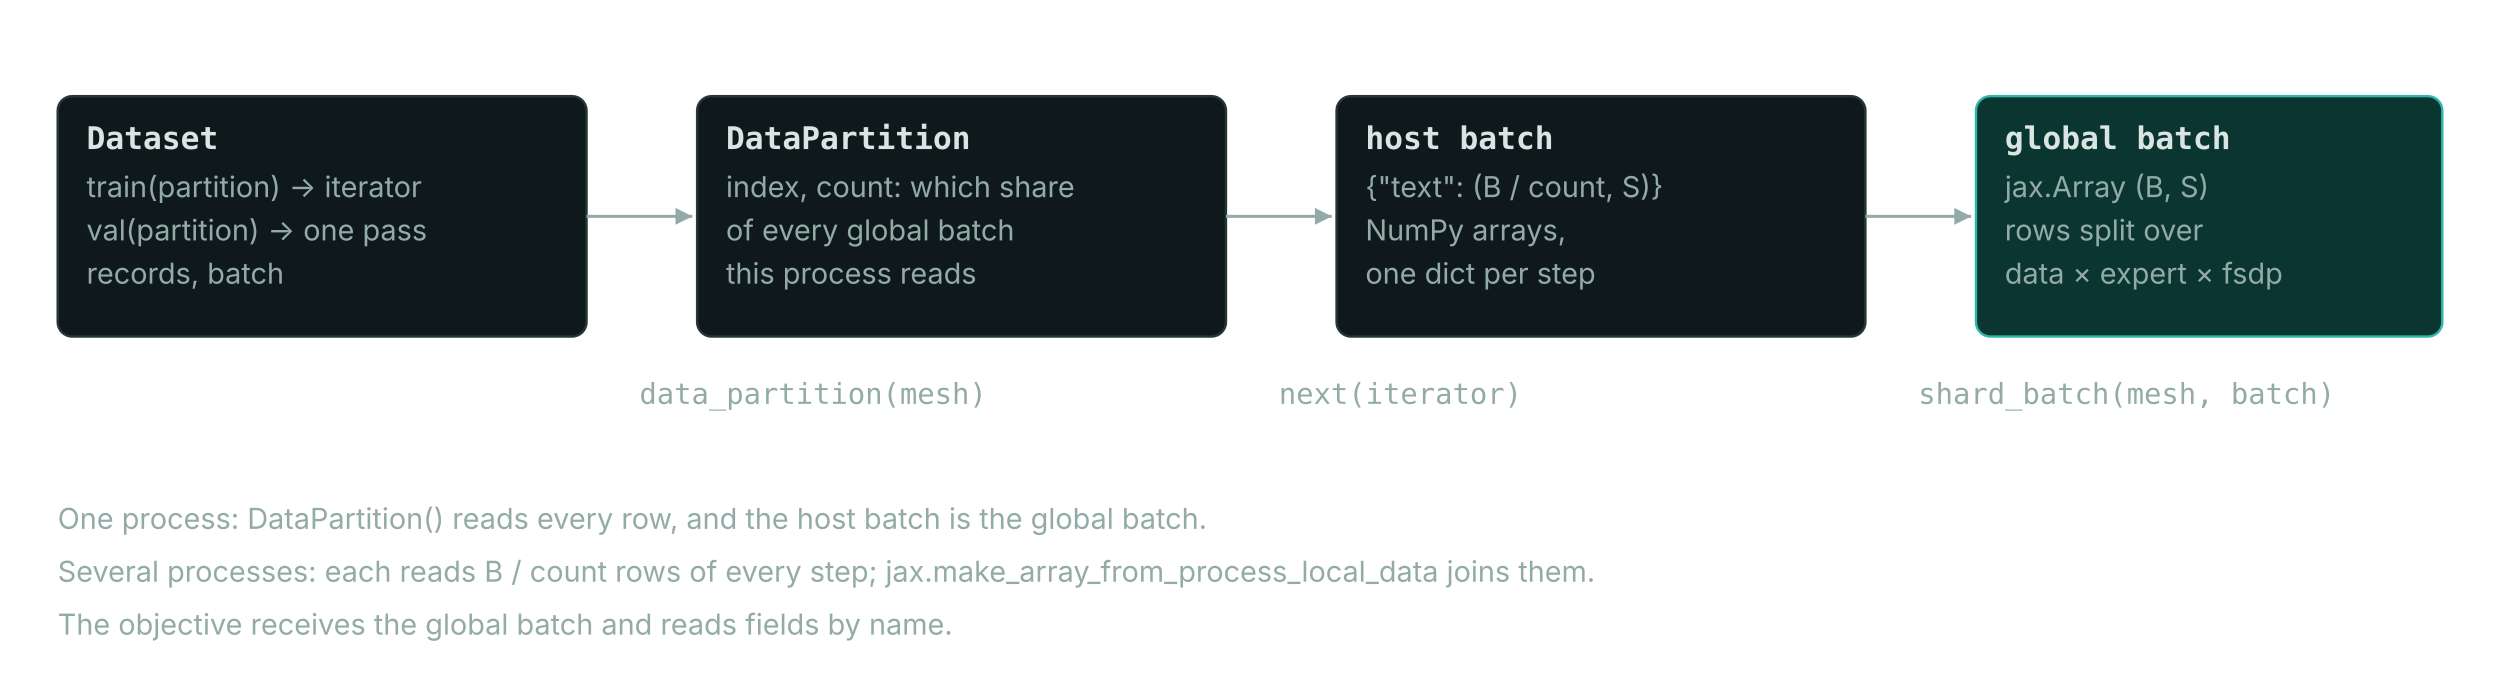
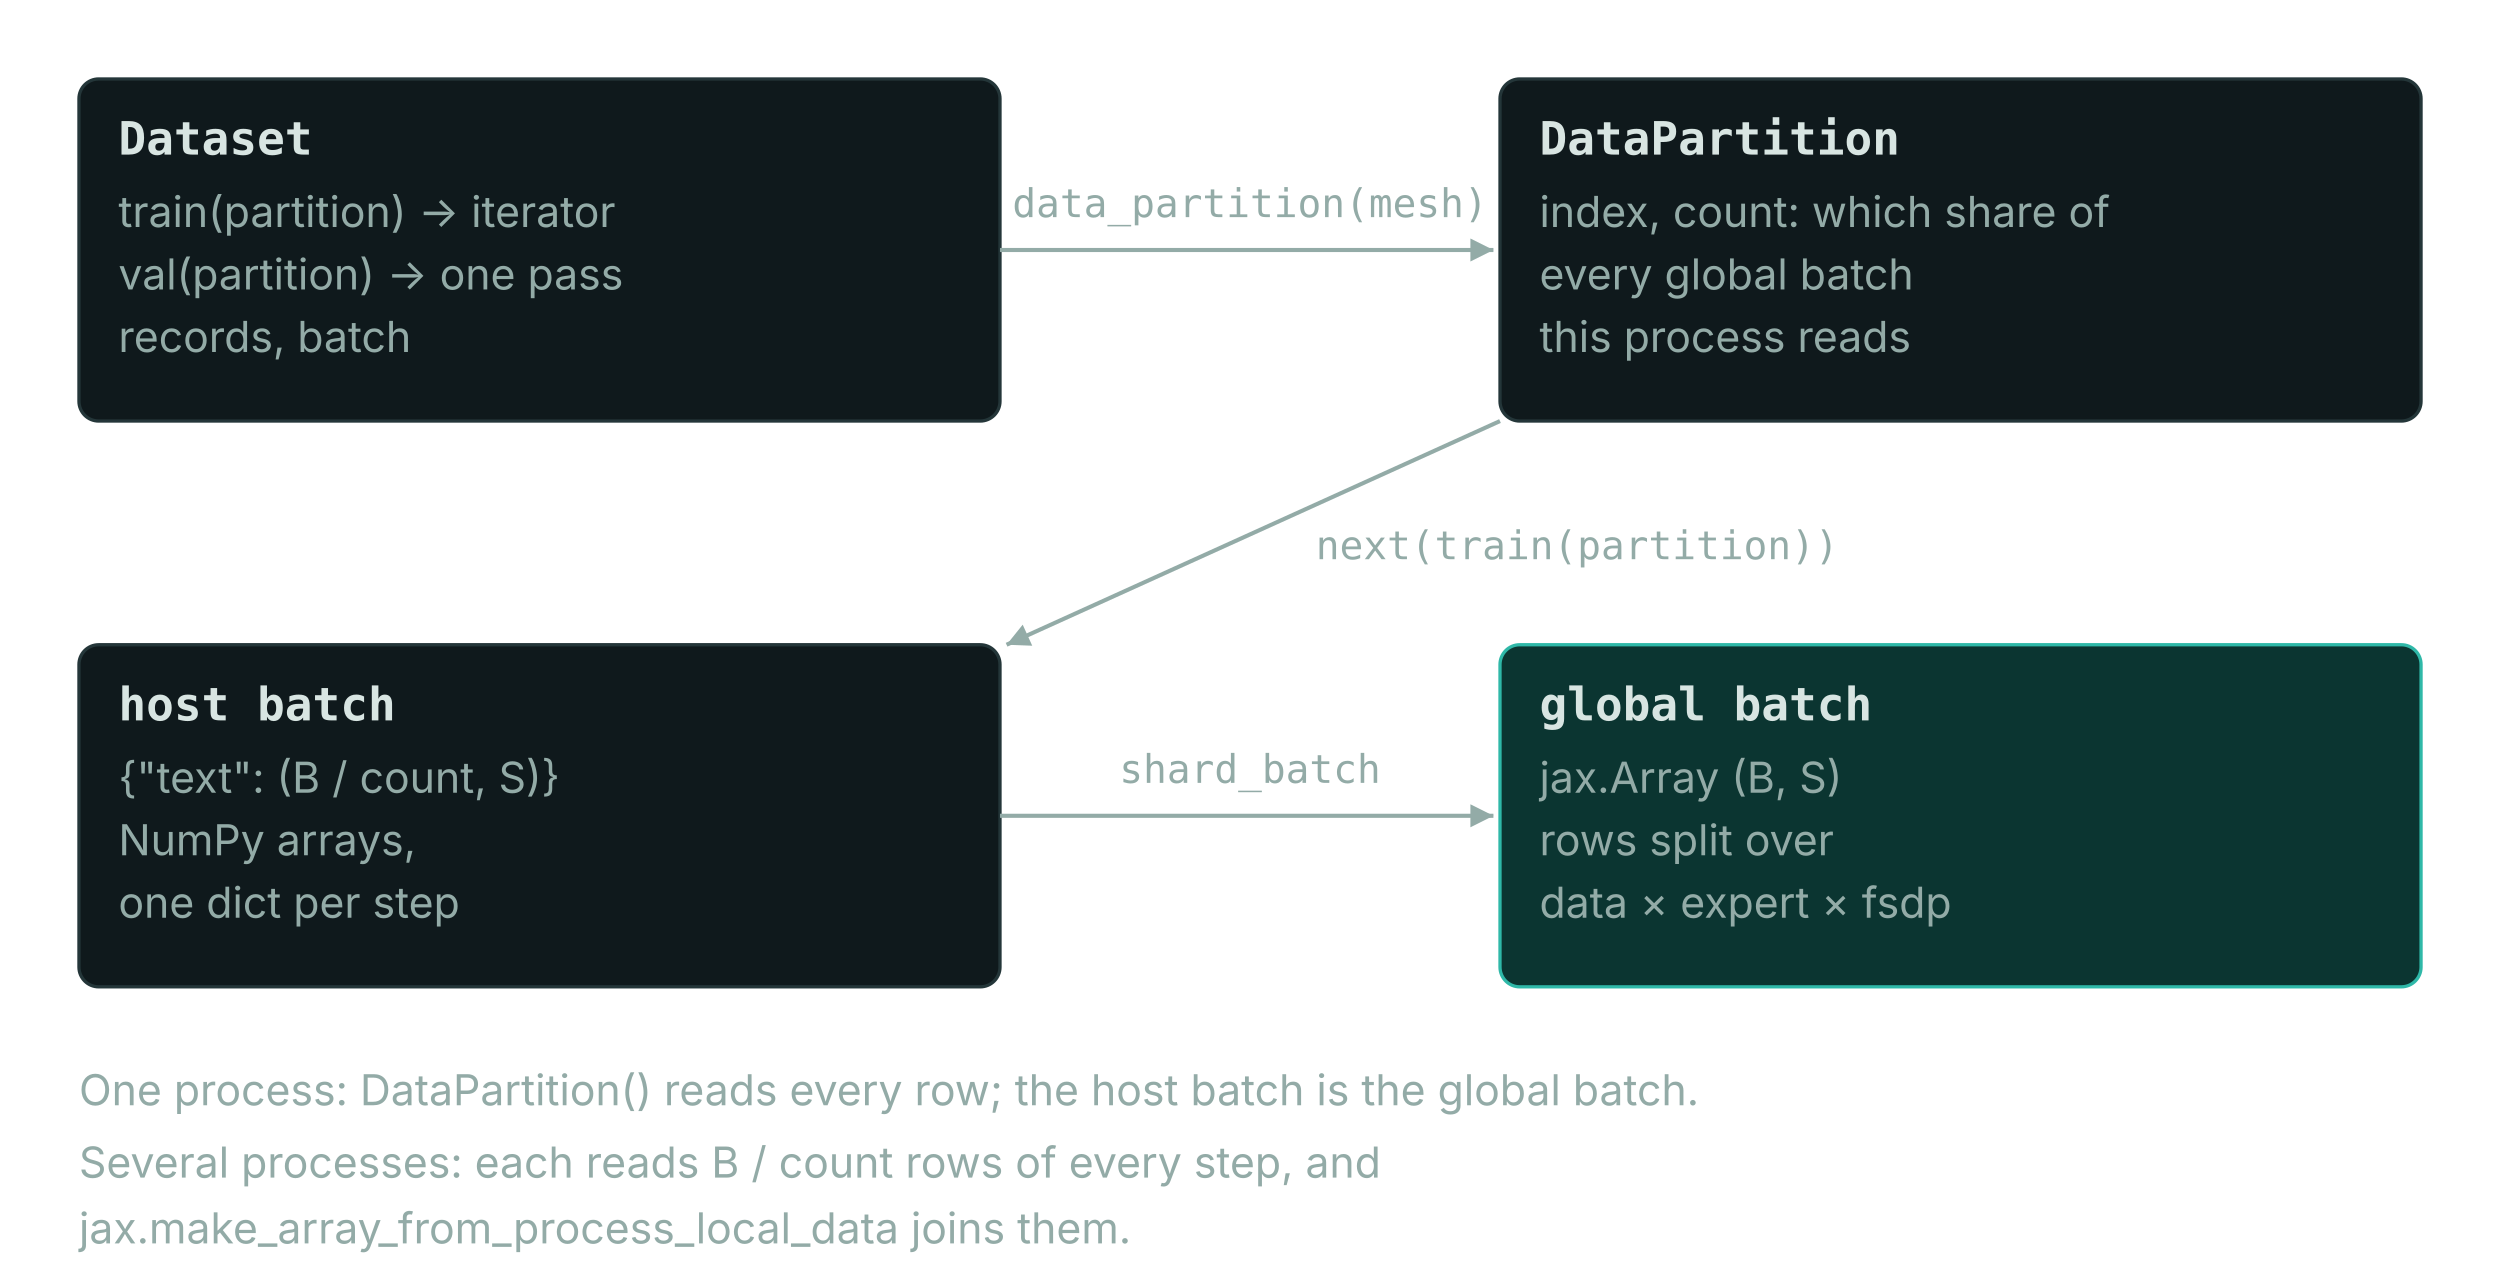
- <svg xmlns="http://www.w3.org/2000/svg" viewBox="0 0 1040 290" width="1040" height="290" role="img">
-   <rect x="24" y="40" width="220" height="100" rx="6" fill="#0f191c" stroke="#243639" stroke-width="1" />
-   <text x="36" y="62" font-family="'Geist Mono', 'JetBrains Mono', ui-monospace, Menlo, Consolas, monospace" font-size="13" font-weight="600" fill="#d8e5e2" text-anchor="start">Dataset</text>
-   <text x="36" y="82" font-family="Geist, Inter, -apple-system, 'Segoe UI', Helvetica, Arial, sans-serif" font-size="12" font-weight="400" fill="#93aba7" text-anchor="start">train(partition) → iterator</text>
-   <text x="36" y="100" font-family="Geist, Inter, -apple-system, 'Segoe UI', Helvetica, Arial, sans-serif" font-size="12" font-weight="400" fill="#93aba7" text-anchor="start">val(partition) → one pass</text>
-   <text x="36" y="118" font-family="Geist, Inter, -apple-system, 'Segoe UI', Helvetica, Arial, sans-serif" font-size="12" font-weight="400" fill="#93aba7" text-anchor="start">records, batch</text>
-   <rect x="290" y="40" width="220" height="100" rx="6" fill="#0f191c" stroke="#243639" stroke-width="1" />
-   <text x="302" y="62" font-family="'Geist Mono', 'JetBrains Mono', ui-monospace, Menlo, Consolas, monospace" font-size="13" font-weight="600" fill="#d8e5e2" text-anchor="start">DataPartition</text>
-   <text x="302" y="82" font-family="Geist, Inter, -apple-system, 'Segoe UI', Helvetica, Arial, sans-serif" font-size="12" font-weight="400" fill="#93aba7" text-anchor="start">index, count: which share</text>
-   <text x="302" y="100" font-family="Geist, Inter, -apple-system, 'Segoe UI', Helvetica, Arial, sans-serif" font-size="12" font-weight="400" fill="#93aba7" text-anchor="start">of every global batch</text>
-   <text x="302" y="118" font-family="Geist, Inter, -apple-system, 'Segoe UI', Helvetica, Arial, sans-serif" font-size="12" font-weight="400" fill="#93aba7" text-anchor="start">this process reads</text>
-   <rect x="556" y="40" width="220" height="100" rx="6" fill="#0f191c" stroke="#243639" stroke-width="1" />
-   <text x="568" y="62" font-family="'Geist Mono', 'JetBrains Mono', ui-monospace, Menlo, Consolas, monospace" font-size="13" font-weight="600" fill="#d8e5e2" text-anchor="start">host batch</text>
-   <text x="568" y="82" font-family="Geist, Inter, -apple-system, 'Segoe UI', Helvetica, Arial, sans-serif" font-size="12" font-weight="400" fill="#93aba7" text-anchor="start">{"text": (B / count, S)}</text>
-   <text x="568" y="100" font-family="Geist, Inter, -apple-system, 'Segoe UI', Helvetica, Arial, sans-serif" font-size="12" font-weight="400" fill="#93aba7" text-anchor="start">NumPy arrays,</text>
-   <text x="568" y="118" font-family="Geist, Inter, -apple-system, 'Segoe UI', Helvetica, Arial, sans-serif" font-size="12" font-weight="400" fill="#93aba7" text-anchor="start">one dict per step</text>
-   <rect x="822" y="40" width="194" height="100" rx="6" fill="#0b3531" stroke="#2fb8a8" stroke-width="1" />
-   <text x="834" y="62" font-family="'Geist Mono', 'JetBrains Mono', ui-monospace, Menlo, Consolas, monospace" font-size="13" font-weight="600" fill="#d8e5e2" text-anchor="start">global batch</text>
-   <text x="834" y="82" font-family="Geist, Inter, -apple-system, 'Segoe UI', Helvetica, Arial, sans-serif" font-size="12" font-weight="400" fill="#93aba7" text-anchor="start">jax.Array (B, S)</text>
-   <text x="834" y="100" font-family="Geist, Inter, -apple-system, 'Segoe UI', Helvetica, Arial, sans-serif" font-size="12" font-weight="400" fill="#93aba7" text-anchor="start">rows split over</text>
-   <text x="834" y="118" font-family="Geist, Inter, -apple-system, 'Segoe UI', Helvetica, Arial, sans-serif" font-size="12" font-weight="400" fill="#93aba7" text-anchor="start">data × expert × fsdp</text>
-   <line x1="244" y1="90" x2="288" y2="90" stroke="#93aba7" stroke-width="1.25" />
-   <path d="M288.0,90.0 L281.0,93.5 L281.0,86.5 z" fill="#93aba7" />
-   <line x1="510" y1="90" x2="554" y2="90" stroke="#93aba7" stroke-width="1.25" />
-   <path d="M554.0,90.0 L547.0,93.5 L547.0,86.5 z" fill="#93aba7" />
-   <line x1="776" y1="90" x2="820" y2="90" stroke="#93aba7" stroke-width="1.25" />
-   <path d="M820.0,90.0 L813.0,93.5 L813.0,86.5 z" fill="#93aba7" />
-   <text x="266" y="168" font-family="'Geist Mono', 'JetBrains Mono', ui-monospace, Menlo, Consolas, monospace" font-size="12" font-weight="400" fill="#93aba7" text-anchor="start">data_partition(mesh)</text>
-   <text x="532" y="168" font-family="'Geist Mono', 'JetBrains Mono', ui-monospace, Menlo, Consolas, monospace" font-size="12" font-weight="400" fill="#93aba7" text-anchor="start">next(iterator)</text>
-   <text x="798" y="168" font-family="'Geist Mono', 'JetBrains Mono', ui-monospace, Menlo, Consolas, monospace" font-size="12" font-weight="400" fill="#93aba7" text-anchor="start">shard_batch(mesh, batch)</text>
-   <text x="24" y="220" font-family="Geist, Inter, -apple-system, 'Segoe UI', Helvetica, Arial, sans-serif" font-size="12" font-weight="400" fill="#93aba7" text-anchor="start">One process: DataPartition() reads every row, and the host batch is the global batch.</text>
-   <text x="24" y="242" font-family="Geist, Inter, -apple-system, 'Segoe UI', Helvetica, Arial, sans-serif" font-size="12" font-weight="400" fill="#93aba7" text-anchor="start">Several processes: each reads B / count rows of every step; jax.make_array_from_process_local_data joins them.</text>
-   <text x="24" y="264" font-family="Geist, Inter, -apple-system, 'Segoe UI', Helvetica, Arial, sans-serif" font-size="12" font-weight="400" fill="#93aba7" text-anchor="start">The objective receives the global batch and reads fields by name.</text>
+ <svg xmlns="http://www.w3.org/2000/svg" viewBox="0 0 760 390" width="760" height="390" role="img">
+   <rect x="24" y="24" width="280" height="104" rx="6" fill="#0f191c" stroke="#243639" stroke-width="1" />
+   <text x="36" y="47" font-family="'Geist Mono', 'JetBrains Mono', ui-monospace, Menlo, Consolas, monospace" font-size="14" font-weight="600" fill="#d8e5e2" text-anchor="start">Dataset</text>
+   <text x="36" y="69" font-family="Geist, Inter, -apple-system, 'Segoe UI', Helvetica, Arial, sans-serif" font-size="13" font-weight="400" fill="#93aba7" text-anchor="start">train(partition) → iterator</text>
+   <text x="36" y="88" font-family="Geist, Inter, -apple-system, 'Segoe UI', Helvetica, Arial, sans-serif" font-size="13" font-weight="400" fill="#93aba7" text-anchor="start">val(partition) → one pass</text>
+   <text x="36" y="107" font-family="Geist, Inter, -apple-system, 'Segoe UI', Helvetica, Arial, sans-serif" font-size="13" font-weight="400" fill="#93aba7" text-anchor="start">records, batch</text>
+   <rect x="456" y="24" width="280" height="104" rx="6" fill="#0f191c" stroke="#243639" stroke-width="1" />
+   <text x="468" y="47" font-family="'Geist Mono', 'JetBrains Mono', ui-monospace, Menlo, Consolas, monospace" font-size="14" font-weight="600" fill="#d8e5e2" text-anchor="start">DataPartition</text>
+   <text x="468" y="69" font-family="Geist, Inter, -apple-system, 'Segoe UI', Helvetica, Arial, sans-serif" font-size="13" font-weight="400" fill="#93aba7" text-anchor="start">index, count: which share of</text>
+   <text x="468" y="88" font-family="Geist, Inter, -apple-system, 'Segoe UI', Helvetica, Arial, sans-serif" font-size="13" font-weight="400" fill="#93aba7" text-anchor="start">every global batch</text>
+   <text x="468" y="107" font-family="Geist, Inter, -apple-system, 'Segoe UI', Helvetica, Arial, sans-serif" font-size="13" font-weight="400" fill="#93aba7" text-anchor="start">this process reads</text>
+   <rect x="24" y="196" width="280" height="104" rx="6" fill="#0f191c" stroke="#243639" stroke-width="1" />
+   <text x="36" y="219" font-family="'Geist Mono', 'JetBrains Mono', ui-monospace, Menlo, Consolas, monospace" font-size="14" font-weight="600" fill="#d8e5e2" text-anchor="start">host batch</text>
+   <text x="36" y="241" font-family="Geist, Inter, -apple-system, 'Segoe UI', Helvetica, Arial, sans-serif" font-size="13" font-weight="400" fill="#93aba7" text-anchor="start">{"text": (B / count, S)}</text>
+   <text x="36" y="260" font-family="Geist, Inter, -apple-system, 'Segoe UI', Helvetica, Arial, sans-serif" font-size="13" font-weight="400" fill="#93aba7" text-anchor="start">NumPy arrays,</text>
+   <text x="36" y="279" font-family="Geist, Inter, -apple-system, 'Segoe UI', Helvetica, Arial, sans-serif" font-size="13" font-weight="400" fill="#93aba7" text-anchor="start">one dict per step</text>
+   <rect x="456" y="196" width="280" height="104" rx="6" fill="#0b3531" stroke="#2fb8a8" stroke-width="1" />
+   <text x="468" y="219" font-family="'Geist Mono', 'JetBrains Mono', ui-monospace, Menlo, Consolas, monospace" font-size="14" font-weight="600" fill="#d8e5e2" text-anchor="start">global batch</text>
+   <text x="468" y="241" font-family="Geist, Inter, -apple-system, 'Segoe UI', Helvetica, Arial, sans-serif" font-size="13" font-weight="400" fill="#93aba7" text-anchor="start">jax.Array (B, S)</text>
+   <text x="468" y="260" font-family="Geist, Inter, -apple-system, 'Segoe UI', Helvetica, Arial, sans-serif" font-size="13" font-weight="400" fill="#93aba7" text-anchor="start">rows split over</text>
+   <text x="468" y="279" font-family="Geist, Inter, -apple-system, 'Segoe UI', Helvetica, Arial, sans-serif" font-size="13" font-weight="400" fill="#93aba7" text-anchor="start">data × expert × fsdp</text>
+   <line x1="304" y1="76" x2="454" y2="76" stroke="#93aba7" stroke-width="1.25" />
+   <path d="M454.0,76.0 L447.0,79.5 L447.0,72.5 z" fill="#93aba7" />
+   <line x1="456" y1="128" x2="306" y2="196" stroke="#93aba7" stroke-width="1.25" />
+   <path d="M306.0,196.0 L310.9,189.9 L313.8,196.3 z" fill="#93aba7" />
+   <line x1="304" y1="248" x2="454" y2="248" stroke="#93aba7" stroke-width="1.25" />
+   <path d="M454.0,248.0 L447.0,251.5 L447.0,244.5 z" fill="#93aba7" />
+   <text x="380" y="66" font-family="'Geist Mono', 'JetBrains Mono', ui-monospace, Menlo, Consolas, monospace" font-size="12" font-weight="400" fill="#93aba7" text-anchor="middle">data_partition(mesh)</text>
+   <text x="400" y="170" font-family="'Geist Mono', 'JetBrains Mono', ui-monospace, Menlo, Consolas, monospace" font-size="12" font-weight="400" fill="#93aba7" text-anchor="start">next(train(partition))</text>
+   <text x="380" y="238" font-family="'Geist Mono', 'JetBrains Mono', ui-monospace, Menlo, Consolas, monospace" font-size="12" font-weight="400" fill="#93aba7" text-anchor="middle">shard_batch</text>
+   <text x="24" y="336" font-family="Geist, Inter, -apple-system, 'Segoe UI', Helvetica, Arial, sans-serif" font-size="13" font-weight="400" fill="#93aba7" text-anchor="start">One process: DataPartition() reads every row; the host batch is the global batch.</text>
+   <text x="24" y="358" font-family="Geist, Inter, -apple-system, 'Segoe UI', Helvetica, Arial, sans-serif" font-size="13" font-weight="400" fill="#93aba7" text-anchor="start">Several processes: each reads B / count rows of every step, and</text>
+   <text x="24" y="378" font-family="Geist, Inter, -apple-system, 'Segoe UI', Helvetica, Arial, sans-serif" font-size="13" font-weight="400" fill="#93aba7" text-anchor="start">jax.make_array_from_process_local_data joins them.</text>
</svg>
